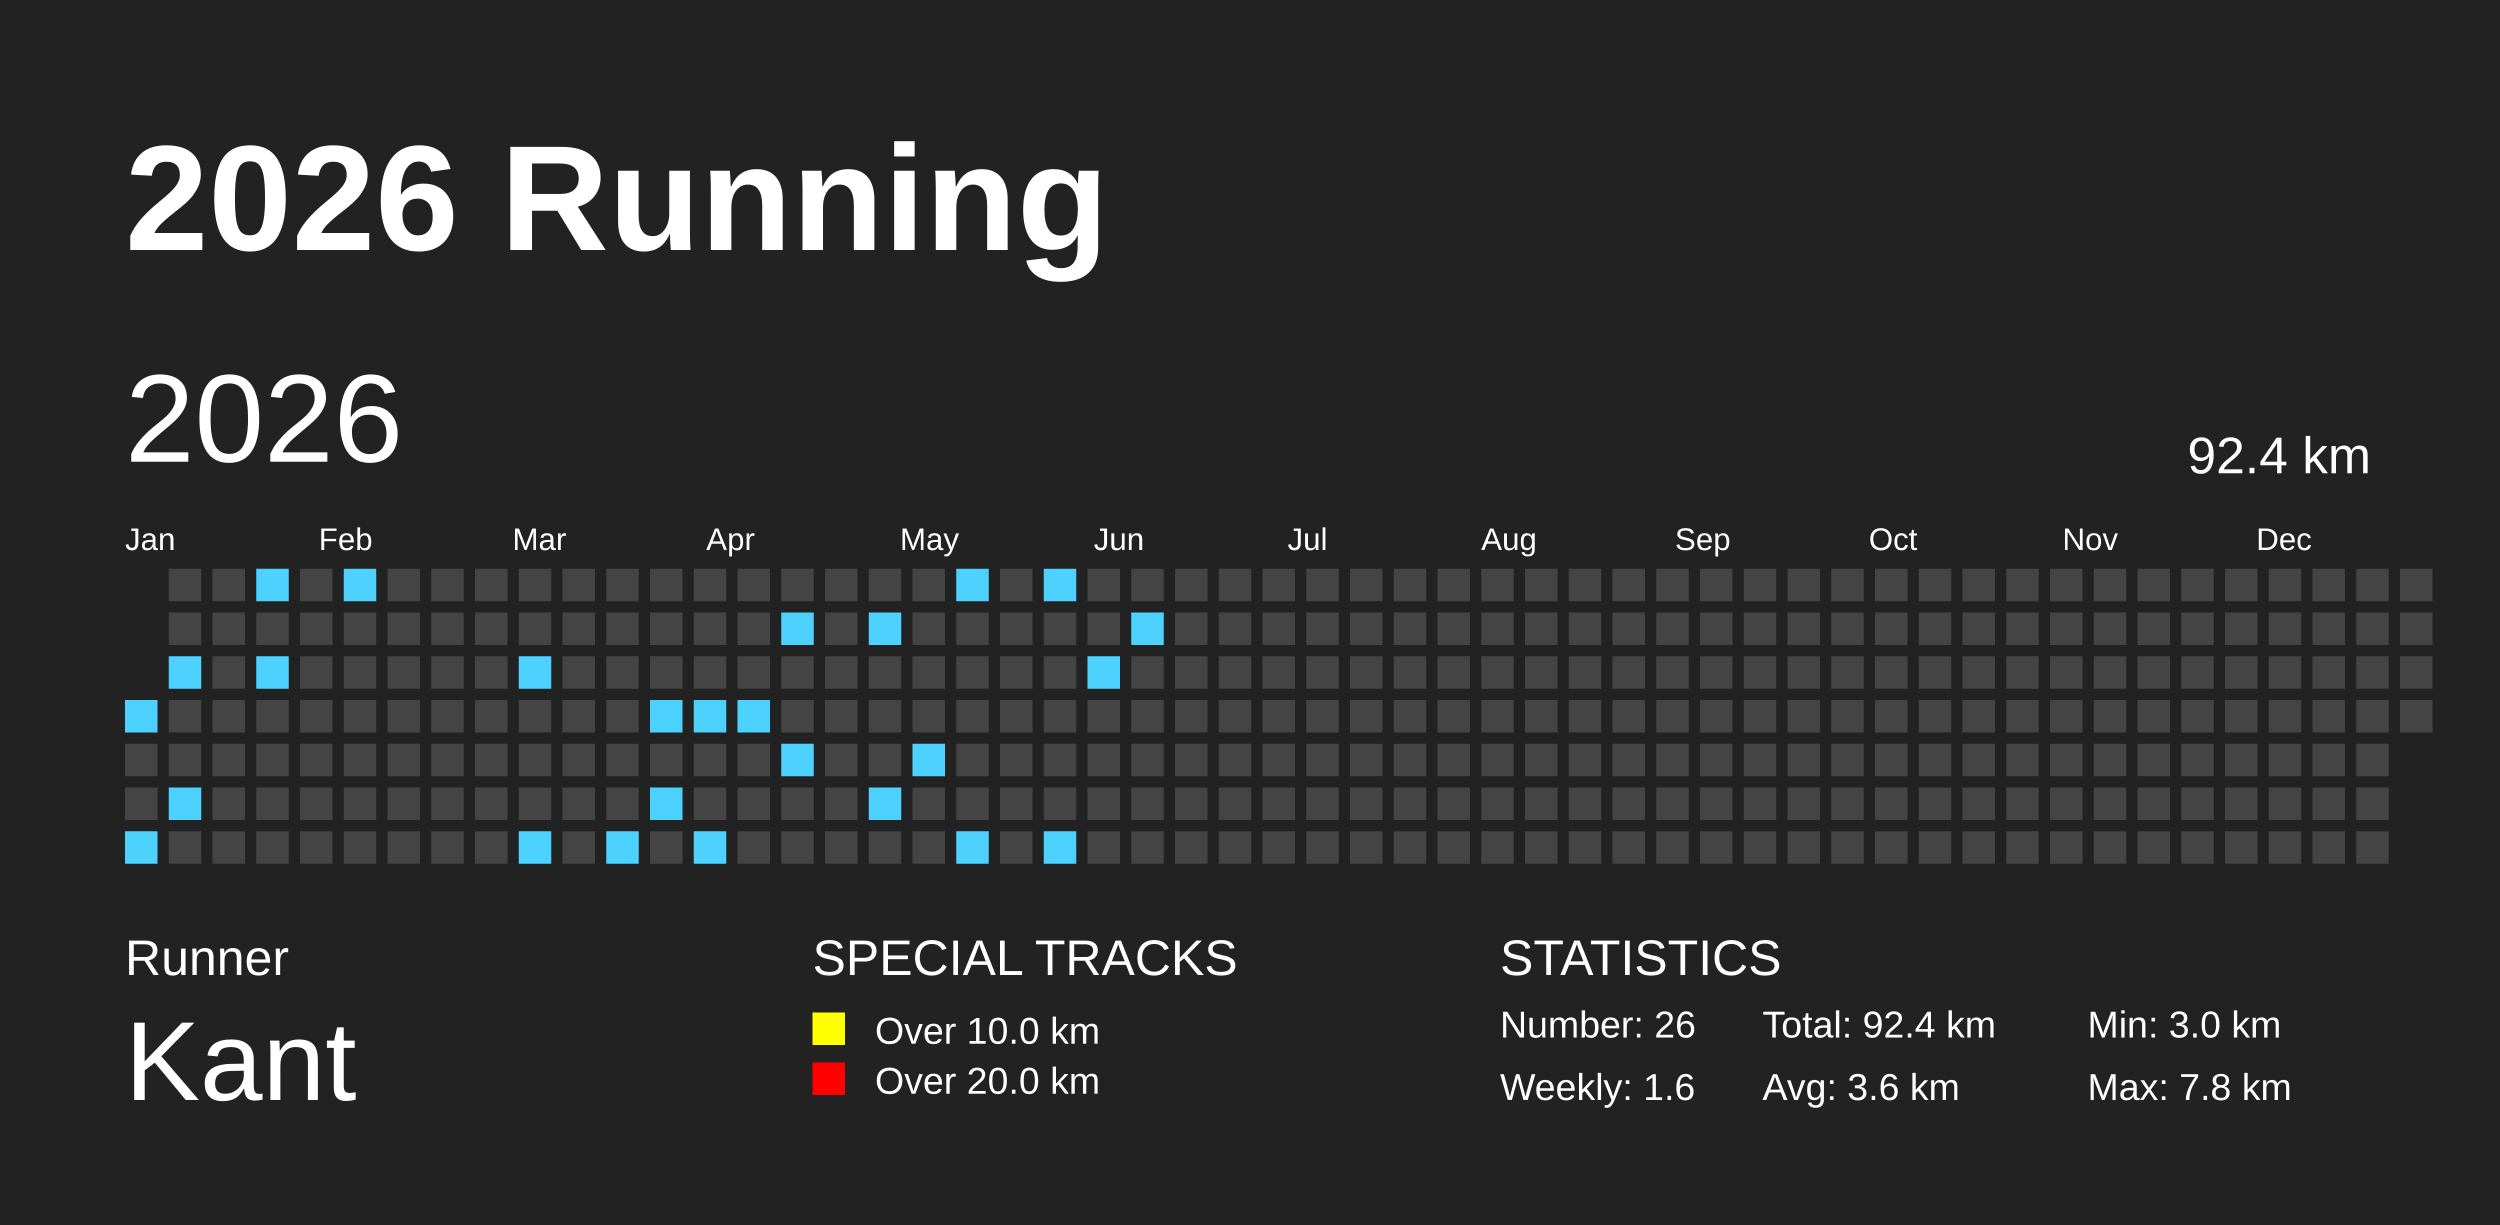
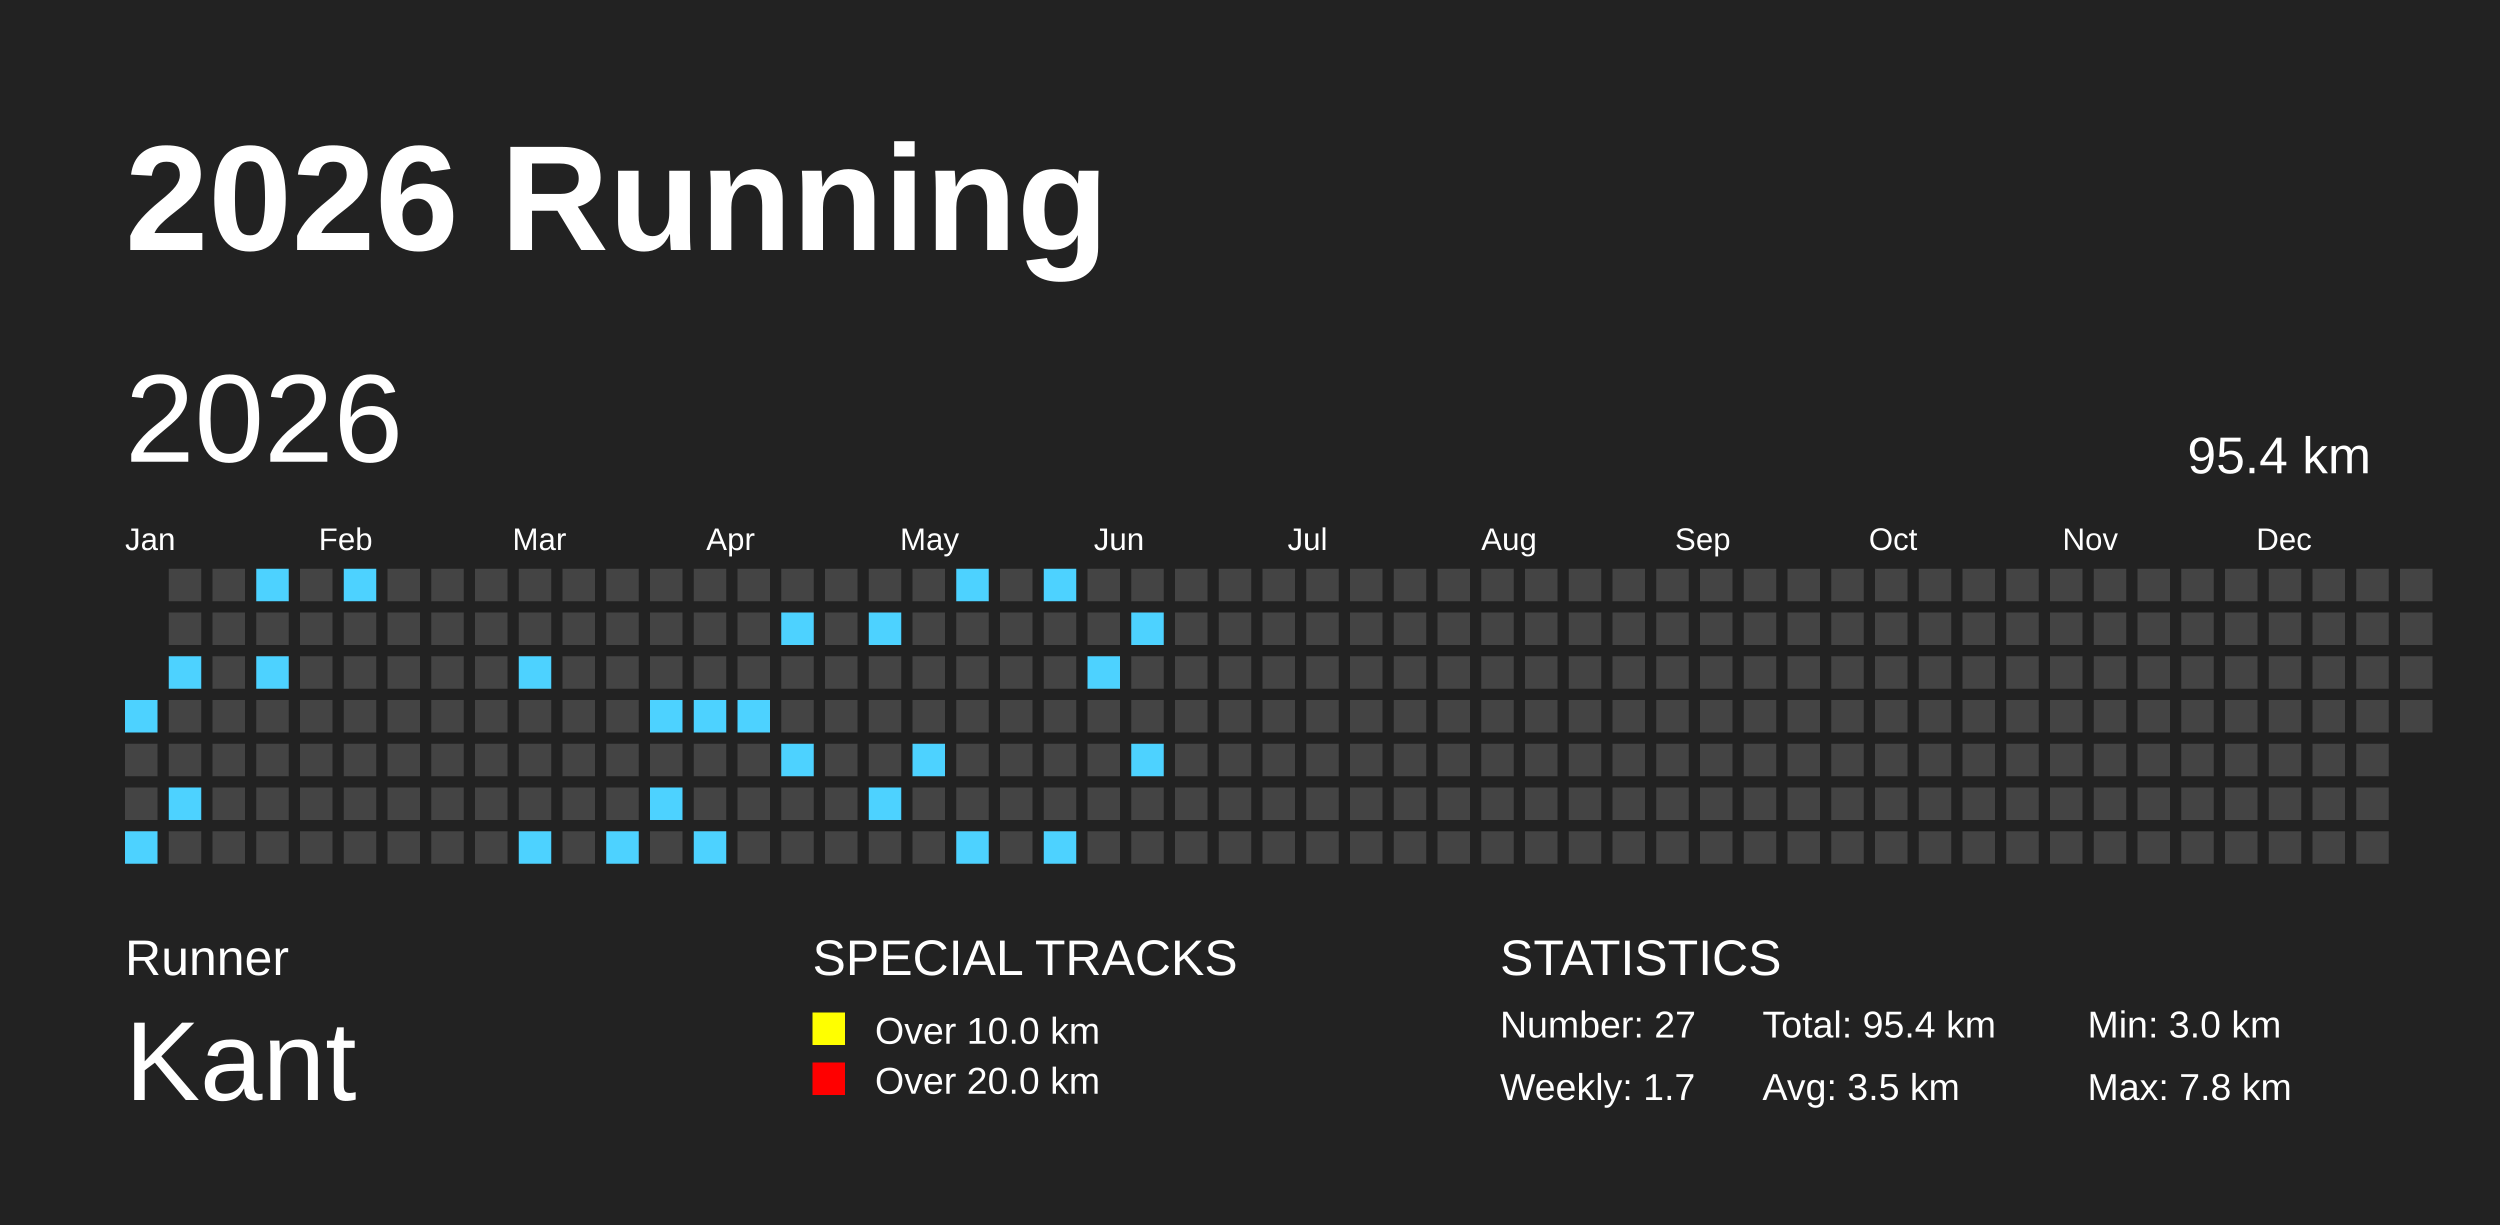
<svg xmlns="http://www.w3.org/2000/svg" baseProfile="full" height="98mm" version="1.1" viewBox="0,0,200,98" width="200mm">
  <defs />
  <rect fill="#222222" height="98" width="200" x="0" y="0" />
  <text fill="#FFFFFF" style="font-size:12px; font-family:Arial; font-weight:bold;" x="10" y="20">2026 Running</text>
  <text fill="#FFFFFF" style="font-size:4px; font-family:Arial" x="10" y="78">Runner</text>
  <text fill="#FFFFFF" style="font-size:9px; font-family:Arial" x="10" y="88">Kant</text>
  <text fill="#FFFFFF" style="font-size:4px; font-family:Arial" x="65" y="78">SPECIAL TRACKS</text>
  <rect fill="yellow" height="2.6" width="2.6" x="65" y="81" />
  <text fill="#FFFFFF" style="font-size:3px; font-family:Arial" x="70" y="83.5">Over 10.0 km</text>
  <rect fill="red" height="2.6" width="2.6" x="65" y="85" />
  <text fill="#FFFFFF" style="font-size:3px; font-family:Arial" x="70" y="87.5">Over 20.0 km</text>
  <text fill="#FFFFFF" style="font-size:4px; font-family:Arial" x="120" y="78">STATISTICS</text>
-   <text fill="#FFFFFF" style="font-size:3px; font-family:Arial" x="120" y="83">Number: 26</text>
-   <text fill="#FFFFFF" style="font-size:3px; font-family:Arial" x="120" y="88">Weekly: 1.6</text>
-   <text fill="#FFFFFF" style="font-size:3px; font-family:Arial" x="141" y="83">Total: 92.4 km</text>
-   <text fill="#FFFFFF" style="font-size:3px; font-family:Arial" x="141" y="88">Avg: 3.6 km</text>
+   <text fill="#FFFFFF" style="font-size:3px; font-family:Arial" x="120" y="83">Number: 27</text>
+   <text fill="#FFFFFF" style="font-size:3px; font-family:Arial" x="120" y="88">Weekly: 1.7</text>
+   <text fill="#FFFFFF" style="font-size:3px; font-family:Arial" x="141" y="83">Total: 95.4 km</text>
+   <text fill="#FFFFFF" style="font-size:3px; font-family:Arial" x="141" y="88">Avg: 3.5 km</text>
  <text fill="#FFFFFF" style="font-size:3px; font-family:Arial" x="167" y="83">Min: 3.0 km</text>
  <text fill="#FFFFFF" style="font-size:3px; font-family:Arial" x="167" y="88">Max: 7.8 km</text>
  <text dominant-baseline="hanging" fill="#FFFFFF" style="font-size:10.0px; font-family:Arial;" x="10" y="30">2026</text>
-   <text dominant-baseline="hanging" fill="#FFFFFF" style="font-size:4.125px; font-family:Arial;" x="175" y="35">92.4 km</text>
+   <text dominant-baseline="hanging" fill="#FFFFFF" style="font-size:4.125px; font-family:Arial;" x="175" y="35">95.4 km</text>
  <text fill="#FFFFFF" style="font-size:2.5px; font-family:Arial" x="10.0" y="44">Jan</text>
  <text fill="#FFFFFF" style="font-size:2.5px; font-family:Arial" x="25.5" y="44">Feb</text>
  <text fill="#FFFFFF" style="font-size:2.5px; font-family:Arial" x="41.0" y="44">Mar</text>
  <text fill="#FFFFFF" style="font-size:2.5px; font-family:Arial" x="56.5" y="44">Apr</text>
  <text fill="#FFFFFF" style="font-size:2.5px; font-family:Arial" x="72.0" y="44">May</text>
  <text fill="#FFFFFF" style="font-size:2.5px; font-family:Arial" x="87.5" y="44">Jun</text>
  <text fill="#FFFFFF" style="font-size:2.5px; font-family:Arial" x="103.0" y="44">Jul</text>
  <text fill="#FFFFFF" style="font-size:2.5px; font-family:Arial" x="118.5" y="44">Aug</text>
  <text fill="#FFFFFF" style="font-size:2.5px; font-family:Arial" x="134.0" y="44">Sep</text>
  <text fill="#FFFFFF" style="font-size:2.5px; font-family:Arial" x="149.5" y="44">Oct</text>
  <text fill="#FFFFFF" style="font-size:2.5px; font-family:Arial" x="165.0" y="44">Nov</text>
  <text fill="#FFFFFF" style="font-size:2.5px; font-family:Arial" x="180.5" y="44">Dec</text>
  <rect fill="#4DD2FF" height="2.6" width="2.6" x="10.0" y="56.0" />
  <rect fill="#444444" height="2.6" width="2.6" x="10.0" y="59.5" />
  <rect fill="#444444" height="2.6" width="2.6" x="10.0" y="63.0" />
  <rect fill="#4DD2FF" height="2.6" width="2.6" x="10.0" y="66.5" />
  <rect fill="#444444" height="2.6" width="2.6" x="13.5" y="45.5" />
  <rect fill="#444444" height="2.6" width="2.6" x="13.5" y="49.0" />
  <rect fill="#4DD2FF" height="2.6" width="2.6" x="13.5" y="52.5" />
  <rect fill="#444444" height="2.6" width="2.6" x="13.5" y="56.0" />
  <rect fill="#444444" height="2.6" width="2.6" x="13.5" y="59.5" />
  <rect fill="#4DD2FF" height="2.6" width="2.6" x="13.5" y="63.0" />
  <rect fill="#444444" height="2.6" width="2.6" x="13.5" y="66.5" />
  <rect fill="#444444" height="2.6" width="2.6" x="17.0" y="45.5" />
  <rect fill="#444444" height="2.6" width="2.6" x="17.0" y="49.0" />
  <rect fill="#444444" height="2.6" width="2.6" x="17.0" y="52.5" />
  <rect fill="#444444" height="2.6" width="2.6" x="17.0" y="56.0" />
  <rect fill="#444444" height="2.6" width="2.6" x="17.0" y="59.5" />
  <rect fill="#444444" height="2.6" width="2.6" x="17.0" y="63.0" />
  <rect fill="#444444" height="2.6" width="2.6" x="17.0" y="66.5" />
  <rect fill="#4DD2FF" height="2.6" width="2.6" x="20.5" y="45.5" />
  <rect fill="#444444" height="2.6" width="2.6" x="20.5" y="49.0" />
  <rect fill="#4DD2FF" height="2.6" width="2.6" x="20.5" y="52.5" />
  <rect fill="#444444" height="2.6" width="2.6" x="20.5" y="56.0" />
  <rect fill="#444444" height="2.6" width="2.6" x="20.5" y="59.5" />
  <rect fill="#444444" height="2.6" width="2.6" x="20.5" y="63.0" />
  <rect fill="#444444" height="2.6" width="2.6" x="20.5" y="66.5" />
  <rect fill="#444444" height="2.6" width="2.6" x="24.0" y="45.5" />
  <rect fill="#444444" height="2.6" width="2.6" x="24.0" y="49.0" />
  <rect fill="#444444" height="2.6" width="2.6" x="24.0" y="52.5" />
  <rect fill="#444444" height="2.6" width="2.6" x="24.0" y="56.0" />
  <rect fill="#444444" height="2.6" width="2.6" x="24.0" y="59.5" />
  <rect fill="#444444" height="2.6" width="2.6" x="24.0" y="63.0" />
  <rect fill="#444444" height="2.6" width="2.6" x="24.0" y="66.5" />
  <rect fill="#4DD2FF" height="2.6" width="2.6" x="27.5" y="45.5" />
  <rect fill="#444444" height="2.6" width="2.6" x="27.5" y="49.0" />
  <rect fill="#444444" height="2.6" width="2.6" x="27.5" y="52.5" />
  <rect fill="#444444" height="2.6" width="2.6" x="27.5" y="56.0" />
  <rect fill="#444444" height="2.6" width="2.6" x="27.5" y="59.5" />
  <rect fill="#444444" height="2.6" width="2.6" x="27.5" y="63.0" />
  <rect fill="#444444" height="2.6" width="2.6" x="27.5" y="66.5" />
  <rect fill="#444444" height="2.6" width="2.6" x="31.0" y="45.5" />
  <rect fill="#444444" height="2.6" width="2.6" x="31.0" y="49.0" />
  <rect fill="#444444" height="2.6" width="2.6" x="31.0" y="52.5" />
  <rect fill="#444444" height="2.6" width="2.6" x="31.0" y="56.0" />
  <rect fill="#444444" height="2.6" width="2.6" x="31.0" y="59.5" />
  <rect fill="#444444" height="2.6" width="2.6" x="31.0" y="63.0" />
  <rect fill="#444444" height="2.6" width="2.6" x="31.0" y="66.5" />
  <rect fill="#444444" height="2.6" width="2.6" x="34.5" y="45.5" />
  <rect fill="#444444" height="2.6" width="2.6" x="34.5" y="49.0" />
  <rect fill="#444444" height="2.6" width="2.6" x="34.5" y="52.5" />
  <rect fill="#444444" height="2.6" width="2.6" x="34.5" y="56.0" />
  <rect fill="#444444" height="2.6" width="2.6" x="34.5" y="59.5" />
  <rect fill="#444444" height="2.6" width="2.6" x="34.5" y="63.0" />
  <rect fill="#444444" height="2.6" width="2.6" x="34.5" y="66.5" />
  <rect fill="#444444" height="2.6" width="2.6" x="38.0" y="45.5" />
  <rect fill="#444444" height="2.6" width="2.6" x="38.0" y="49.0" />
  <rect fill="#444444" height="2.6" width="2.6" x="38.0" y="52.5" />
  <rect fill="#444444" height="2.6" width="2.6" x="38.0" y="56.0" />
  <rect fill="#444444" height="2.6" width="2.6" x="38.0" y="59.5" />
  <rect fill="#444444" height="2.6" width="2.6" x="38.0" y="63.0" />
  <rect fill="#444444" height="2.6" width="2.6" x="38.0" y="66.5" />
  <rect fill="#444444" height="2.6" width="2.6" x="41.5" y="45.5" />
  <rect fill="#444444" height="2.6" width="2.6" x="41.5" y="49.0" />
  <rect fill="#4DD2FF" height="2.6" width="2.6" x="41.5" y="52.5" />
  <rect fill="#444444" height="2.6" width="2.6" x="41.5" y="56.0" />
  <rect fill="#444444" height="2.6" width="2.6" x="41.5" y="59.5" />
  <rect fill="#444444" height="2.6" width="2.6" x="41.5" y="63.0" />
  <rect fill="#4DD2FF" height="2.6" width="2.6" x="41.5" y="66.5" />
  <rect fill="#444444" height="2.6" width="2.6" x="45.0" y="45.5" />
  <rect fill="#444444" height="2.6" width="2.6" x="45.0" y="49.0" />
  <rect fill="#444444" height="2.6" width="2.6" x="45.0" y="52.5" />
  <rect fill="#444444" height="2.6" width="2.6" x="45.0" y="56.0" />
  <rect fill="#444444" height="2.6" width="2.6" x="45.0" y="59.5" />
  <rect fill="#444444" height="2.6" width="2.6" x="45.0" y="63.0" />
  <rect fill="#444444" height="2.6" width="2.6" x="45.0" y="66.5" />
  <rect fill="#444444" height="2.6" width="2.6" x="48.5" y="45.5" />
  <rect fill="#444444" height="2.6" width="2.6" x="48.5" y="49.0" />
  <rect fill="#444444" height="2.6" width="2.6" x="48.5" y="52.5" />
  <rect fill="#444444" height="2.6" width="2.6" x="48.5" y="56.0" />
  <rect fill="#444444" height="2.6" width="2.6" x="48.5" y="59.5" />
  <rect fill="#444444" height="2.6" width="2.6" x="48.5" y="63.0" />
  <rect fill="#4DD2FF" height="2.6" width="2.6" x="48.5" y="66.5" />
  <rect fill="#444444" height="2.6" width="2.6" x="52.0" y="45.5" />
  <rect fill="#444444" height="2.6" width="2.6" x="52.0" y="49.0" />
  <rect fill="#444444" height="2.6" width="2.6" x="52.0" y="52.5" />
  <rect fill="#4DD2FF" height="2.6" width="2.6" x="52.0" y="56.0" />
  <rect fill="#444444" height="2.6" width="2.6" x="52.0" y="59.5" />
  <rect fill="#4DD2FF" height="2.6" width="2.6" x="52.0" y="63.0" />
  <rect fill="#444444" height="2.6" width="2.6" x="52.0" y="66.5" />
  <rect fill="#444444" height="2.6" width="2.6" x="55.5" y="45.5" />
  <rect fill="#444444" height="2.6" width="2.6" x="55.5" y="49.0" />
  <rect fill="#444444" height="2.6" width="2.6" x="55.5" y="52.5" />
  <rect fill="#4DD2FF" height="2.6" width="2.6" x="55.5" y="56.0" />
  <rect fill="#444444" height="2.6" width="2.6" x="55.5" y="59.5" />
  <rect fill="#444444" height="2.6" width="2.6" x="55.5" y="63.0" />
  <rect fill="#4DD2FF" height="2.6" width="2.6" x="55.5" y="66.5" />
  <rect fill="#444444" height="2.6" width="2.6" x="59.0" y="45.5" />
  <rect fill="#444444" height="2.6" width="2.6" x="59.0" y="49.0" />
  <rect fill="#444444" height="2.6" width="2.6" x="59.0" y="52.5" />
  <rect fill="#4DD2FF" height="2.6" width="2.6" x="59.0" y="56.0" />
  <rect fill="#444444" height="2.6" width="2.6" x="59.0" y="59.5" />
  <rect fill="#444444" height="2.6" width="2.6" x="59.0" y="63.0" />
  <rect fill="#444444" height="2.6" width="2.6" x="59.0" y="66.5" />
  <rect fill="#444444" height="2.6" width="2.6" x="62.5" y="45.5" />
  <rect fill="#4DD2FF" height="2.6" width="2.6" x="62.5" y="49.0" />
  <rect fill="#444444" height="2.6" width="2.6" x="62.5" y="52.5" />
  <rect fill="#444444" height="2.6" width="2.6" x="62.5" y="56.0" />
  <rect fill="#4DD2FF" height="2.6" width="2.6" x="62.5" y="59.5" />
  <rect fill="#444444" height="2.6" width="2.6" x="62.5" y="63.0" />
  <rect fill="#444444" height="2.6" width="2.6" x="62.5" y="66.5" />
  <rect fill="#444444" height="2.6" width="2.6" x="66.0" y="45.5" />
  <rect fill="#444444" height="2.6" width="2.6" x="66.0" y="49.0" />
  <rect fill="#444444" height="2.6" width="2.6" x="66.0" y="52.5" />
  <rect fill="#444444" height="2.6" width="2.6" x="66.0" y="56.0" />
  <rect fill="#444444" height="2.6" width="2.6" x="66.0" y="59.5" />
  <rect fill="#444444" height="2.6" width="2.6" x="66.0" y="63.0" />
  <rect fill="#444444" height="2.6" width="2.6" x="66.0" y="66.5" />
  <rect fill="#444444" height="2.6" width="2.6" x="69.5" y="45.5" />
  <rect fill="#4DD2FF" height="2.6" width="2.6" x="69.5" y="49.0" />
  <rect fill="#444444" height="2.6" width="2.6" x="69.5" y="52.5" />
  <rect fill="#444444" height="2.6" width="2.6" x="69.5" y="56.0" />
  <rect fill="#444444" height="2.6" width="2.6" x="69.5" y="59.5" />
  <rect fill="#4DD2FF" height="2.6" width="2.6" x="69.5" y="63.0" />
  <rect fill="#444444" height="2.6" width="2.6" x="69.5" y="66.5" />
  <rect fill="#444444" height="2.6" width="2.6" x="73.0" y="45.5" />
  <rect fill="#444444" height="2.6" width="2.6" x="73.0" y="49.0" />
  <rect fill="#444444" height="2.6" width="2.6" x="73.0" y="52.5" />
  <rect fill="#444444" height="2.6" width="2.6" x="73.0" y="56.0" />
  <rect fill="#4DD2FF" height="2.6" width="2.6" x="73.0" y="59.5" />
  <rect fill="#444444" height="2.6" width="2.6" x="73.0" y="63.0" />
  <rect fill="#444444" height="2.6" width="2.6" x="73.0" y="66.5" />
  <rect fill="#4DD2FF" height="2.6" width="2.6" x="76.5" y="45.5" />
  <rect fill="#444444" height="2.6" width="2.6" x="76.5" y="49.0" />
  <rect fill="#444444" height="2.6" width="2.6" x="76.5" y="52.5" />
  <rect fill="#444444" height="2.6" width="2.6" x="76.5" y="56.0" />
  <rect fill="#444444" height="2.6" width="2.6" x="76.5" y="59.5" />
  <rect fill="#444444" height="2.6" width="2.6" x="76.5" y="63.0" />
  <rect fill="#4DD2FF" height="2.6" width="2.6" x="76.5" y="66.5" />
  <rect fill="#444444" height="2.6" width="2.6" x="80.0" y="45.5" />
  <rect fill="#444444" height="2.6" width="2.6" x="80.0" y="49.0" />
  <rect fill="#444444" height="2.6" width="2.6" x="80.0" y="52.5" />
  <rect fill="#444444" height="2.6" width="2.6" x="80.0" y="56.0" />
  <rect fill="#444444" height="2.6" width="2.6" x="80.0" y="59.5" />
  <rect fill="#444444" height="2.6" width="2.6" x="80.0" y="63.0" />
  <rect fill="#444444" height="2.6" width="2.6" x="80.0" y="66.5" />
  <rect fill="#4DD2FF" height="2.6" width="2.6" x="83.5" y="45.5" />
  <rect fill="#444444" height="2.6" width="2.6" x="83.5" y="49.0" />
  <rect fill="#444444" height="2.6" width="2.6" x="83.5" y="52.5" />
  <rect fill="#444444" height="2.6" width="2.6" x="83.5" y="56.0" />
  <rect fill="#444444" height="2.6" width="2.6" x="83.5" y="59.5" />
  <rect fill="#444444" height="2.6" width="2.6" x="83.5" y="63.0" />
  <rect fill="#4DD2FF" height="2.6" width="2.6" x="83.5" y="66.5" />
  <rect fill="#444444" height="2.6" width="2.6" x="87.0" y="45.5" />
  <rect fill="#444444" height="2.6" width="2.6" x="87.0" y="49.0" />
  <rect fill="#4DD2FF" height="2.6" width="2.6" x="87.0" y="52.5" />
  <rect fill="#444444" height="2.6" width="2.6" x="87.0" y="56.0" />
  <rect fill="#444444" height="2.6" width="2.6" x="87.0" y="59.5" />
  <rect fill="#444444" height="2.6" width="2.6" x="87.0" y="63.0" />
  <rect fill="#444444" height="2.6" width="2.6" x="87.0" y="66.5" />
  <rect fill="#444444" height="2.6" width="2.6" x="90.5" y="45.5" />
  <rect fill="#4DD2FF" height="2.6" width="2.6" x="90.5" y="49.0" />
  <rect fill="#444444" height="2.6" width="2.6" x="90.5" y="52.5" />
  <rect fill="#444444" height="2.6" width="2.6" x="90.5" y="56.0" />
-   <rect fill="#444444" height="2.6" width="2.6" x="90.5" y="59.5" />
+   <rect fill="#4DD2FF" height="2.6" width="2.6" x="90.5" y="59.5" />
  <rect fill="#444444" height="2.6" width="2.6" x="90.5" y="63.0" />
  <rect fill="#444444" height="2.6" width="2.6" x="90.5" y="66.5" />
  <rect fill="#444444" height="2.6" width="2.6" x="94.0" y="45.5" />
  <rect fill="#444444" height="2.6" width="2.6" x="94.0" y="49.0" />
  <rect fill="#444444" height="2.6" width="2.6" x="94.0" y="52.5" />
  <rect fill="#444444" height="2.6" width="2.6" x="94.0" y="56.0" />
  <rect fill="#444444" height="2.6" width="2.6" x="94.0" y="59.5" />
  <rect fill="#444444" height="2.6" width="2.6" x="94.0" y="63.0" />
  <rect fill="#444444" height="2.6" width="2.6" x="94.0" y="66.5" />
  <rect fill="#444444" height="2.6" width="2.6" x="97.5" y="45.5" />
  <rect fill="#444444" height="2.6" width="2.6" x="97.5" y="49.0" />
  <rect fill="#444444" height="2.6" width="2.6" x="97.5" y="52.5" />
  <rect fill="#444444" height="2.6" width="2.6" x="97.5" y="56.0" />
  <rect fill="#444444" height="2.6" width="2.6" x="97.5" y="59.5" />
  <rect fill="#444444" height="2.6" width="2.6" x="97.5" y="63.0" />
  <rect fill="#444444" height="2.6" width="2.6" x="97.5" y="66.5" />
  <rect fill="#444444" height="2.6" width="2.6" x="101.0" y="45.5" />
  <rect fill="#444444" height="2.6" width="2.6" x="101.0" y="49.0" />
  <rect fill="#444444" height="2.6" width="2.6" x="101.0" y="52.5" />
  <rect fill="#444444" height="2.6" width="2.6" x="101.0" y="56.0" />
  <rect fill="#444444" height="2.6" width="2.6" x="101.0" y="59.5" />
  <rect fill="#444444" height="2.6" width="2.6" x="101.0" y="63.0" />
  <rect fill="#444444" height="2.6" width="2.6" x="101.0" y="66.5" />
  <rect fill="#444444" height="2.6" width="2.6" x="104.5" y="45.5" />
  <rect fill="#444444" height="2.6" width="2.6" x="104.5" y="49.0" />
  <rect fill="#444444" height="2.6" width="2.6" x="104.5" y="52.5" />
  <rect fill="#444444" height="2.6" width="2.6" x="104.5" y="56.0" />
  <rect fill="#444444" height="2.6" width="2.6" x="104.5" y="59.5" />
  <rect fill="#444444" height="2.6" width="2.6" x="104.5" y="63.0" />
  <rect fill="#444444" height="2.6" width="2.6" x="104.5" y="66.5" />
  <rect fill="#444444" height="2.6" width="2.6" x="108.0" y="45.5" />
  <rect fill="#444444" height="2.6" width="2.6" x="108.0" y="49.0" />
  <rect fill="#444444" height="2.6" width="2.6" x="108.0" y="52.5" />
  <rect fill="#444444" height="2.6" width="2.6" x="108.0" y="56.0" />
  <rect fill="#444444" height="2.6" width="2.6" x="108.0" y="59.5" />
  <rect fill="#444444" height="2.6" width="2.6" x="108.0" y="63.0" />
  <rect fill="#444444" height="2.6" width="2.6" x="108.0" y="66.5" />
  <rect fill="#444444" height="2.6" width="2.6" x="111.5" y="45.5" />
  <rect fill="#444444" height="2.6" width="2.6" x="111.5" y="49.0" />
  <rect fill="#444444" height="2.6" width="2.6" x="111.5" y="52.5" />
  <rect fill="#444444" height="2.6" width="2.6" x="111.5" y="56.0" />
  <rect fill="#444444" height="2.6" width="2.6" x="111.5" y="59.5" />
  <rect fill="#444444" height="2.6" width="2.6" x="111.5" y="63.0" />
  <rect fill="#444444" height="2.6" width="2.6" x="111.5" y="66.5" />
  <rect fill="#444444" height="2.6" width="2.6" x="115.0" y="45.5" />
  <rect fill="#444444" height="2.6" width="2.6" x="115.0" y="49.0" />
  <rect fill="#444444" height="2.6" width="2.6" x="115.0" y="52.5" />
  <rect fill="#444444" height="2.6" width="2.6" x="115.0" y="56.0" />
  <rect fill="#444444" height="2.6" width="2.6" x="115.0" y="59.5" />
  <rect fill="#444444" height="2.6" width="2.6" x="115.0" y="63.0" />
  <rect fill="#444444" height="2.6" width="2.6" x="115.0" y="66.5" />
  <rect fill="#444444" height="2.6" width="2.6" x="118.5" y="45.5" />
  <rect fill="#444444" height="2.6" width="2.6" x="118.5" y="49.0" />
  <rect fill="#444444" height="2.6" width="2.6" x="118.5" y="52.5" />
  <rect fill="#444444" height="2.6" width="2.6" x="118.5" y="56.0" />
  <rect fill="#444444" height="2.6" width="2.6" x="118.5" y="59.5" />
  <rect fill="#444444" height="2.6" width="2.6" x="118.5" y="63.0" />
  <rect fill="#444444" height="2.6" width="2.6" x="118.5" y="66.5" />
  <rect fill="#444444" height="2.6" width="2.6" x="122.0" y="45.5" />
  <rect fill="#444444" height="2.6" width="2.6" x="122.0" y="49.0" />
  <rect fill="#444444" height="2.6" width="2.6" x="122.0" y="52.5" />
  <rect fill="#444444" height="2.6" width="2.6" x="122.0" y="56.0" />
  <rect fill="#444444" height="2.6" width="2.6" x="122.0" y="59.5" />
  <rect fill="#444444" height="2.6" width="2.6" x="122.0" y="63.0" />
  <rect fill="#444444" height="2.6" width="2.6" x="122.0" y="66.5" />
  <rect fill="#444444" height="2.6" width="2.6" x="125.5" y="45.5" />
  <rect fill="#444444" height="2.6" width="2.6" x="125.5" y="49.0" />
  <rect fill="#444444" height="2.6" width="2.6" x="125.5" y="52.5" />
  <rect fill="#444444" height="2.6" width="2.6" x="125.5" y="56.0" />
  <rect fill="#444444" height="2.6" width="2.6" x="125.5" y="59.5" />
  <rect fill="#444444" height="2.6" width="2.6" x="125.5" y="63.0" />
  <rect fill="#444444" height="2.6" width="2.6" x="125.5" y="66.5" />
  <rect fill="#444444" height="2.6" width="2.6" x="129.0" y="45.5" />
  <rect fill="#444444" height="2.6" width="2.6" x="129.0" y="49.0" />
  <rect fill="#444444" height="2.6" width="2.6" x="129.0" y="52.5" />
  <rect fill="#444444" height="2.6" width="2.6" x="129.0" y="56.0" />
  <rect fill="#444444" height="2.6" width="2.6" x="129.0" y="59.5" />
  <rect fill="#444444" height="2.6" width="2.6" x="129.0" y="63.0" />
  <rect fill="#444444" height="2.6" width="2.6" x="129.0" y="66.5" />
  <rect fill="#444444" height="2.6" width="2.6" x="132.5" y="45.5" />
  <rect fill="#444444" height="2.6" width="2.6" x="132.5" y="49.0" />
  <rect fill="#444444" height="2.6" width="2.6" x="132.5" y="52.5" />
  <rect fill="#444444" height="2.6" width="2.6" x="132.5" y="56.0" />
  <rect fill="#444444" height="2.6" width="2.6" x="132.5" y="59.5" />
  <rect fill="#444444" height="2.6" width="2.6" x="132.5" y="63.0" />
  <rect fill="#444444" height="2.6" width="2.6" x="132.5" y="66.5" />
  <rect fill="#444444" height="2.6" width="2.6" x="136.0" y="45.5" />
  <rect fill="#444444" height="2.6" width="2.6" x="136.0" y="49.0" />
  <rect fill="#444444" height="2.6" width="2.6" x="136.0" y="52.5" />
  <rect fill="#444444" height="2.6" width="2.6" x="136.0" y="56.0" />
  <rect fill="#444444" height="2.6" width="2.6" x="136.0" y="59.5" />
  <rect fill="#444444" height="2.6" width="2.6" x="136.0" y="63.0" />
  <rect fill="#444444" height="2.6" width="2.6" x="136.0" y="66.5" />
  <rect fill="#444444" height="2.6" width="2.6" x="139.5" y="45.5" />
  <rect fill="#444444" height="2.6" width="2.6" x="139.5" y="49.0" />
  <rect fill="#444444" height="2.6" width="2.6" x="139.5" y="52.5" />
  <rect fill="#444444" height="2.6" width="2.6" x="139.5" y="56.0" />
  <rect fill="#444444" height="2.6" width="2.6" x="139.5" y="59.5" />
  <rect fill="#444444" height="2.6" width="2.6" x="139.5" y="63.0" />
  <rect fill="#444444" height="2.6" width="2.6" x="139.5" y="66.5" />
  <rect fill="#444444" height="2.6" width="2.6" x="143.0" y="45.5" />
  <rect fill="#444444" height="2.6" width="2.6" x="143.0" y="49.0" />
  <rect fill="#444444" height="2.6" width="2.6" x="143.0" y="52.5" />
  <rect fill="#444444" height="2.6" width="2.6" x="143.0" y="56.0" />
  <rect fill="#444444" height="2.6" width="2.6" x="143.0" y="59.5" />
  <rect fill="#444444" height="2.6" width="2.6" x="143.0" y="63.0" />
  <rect fill="#444444" height="2.6" width="2.6" x="143.0" y="66.5" />
  <rect fill="#444444" height="2.6" width="2.6" x="146.5" y="45.5" />
  <rect fill="#444444" height="2.6" width="2.6" x="146.5" y="49.0" />
  <rect fill="#444444" height="2.6" width="2.6" x="146.5" y="52.5" />
  <rect fill="#444444" height="2.6" width="2.6" x="146.5" y="56.0" />
  <rect fill="#444444" height="2.6" width="2.6" x="146.5" y="59.5" />
  <rect fill="#444444" height="2.6" width="2.6" x="146.5" y="63.0" />
  <rect fill="#444444" height="2.6" width="2.6" x="146.5" y="66.5" />
  <rect fill="#444444" height="2.6" width="2.6" x="150.0" y="45.5" />
  <rect fill="#444444" height="2.6" width="2.6" x="150.0" y="49.0" />
  <rect fill="#444444" height="2.6" width="2.6" x="150.0" y="52.5" />
  <rect fill="#444444" height="2.6" width="2.6" x="150.0" y="56.0" />
  <rect fill="#444444" height="2.6" width="2.6" x="150.0" y="59.5" />
  <rect fill="#444444" height="2.6" width="2.6" x="150.0" y="63.0" />
  <rect fill="#444444" height="2.6" width="2.6" x="150.0" y="66.5" />
  <rect fill="#444444" height="2.6" width="2.6" x="153.5" y="45.5" />
  <rect fill="#444444" height="2.6" width="2.6" x="153.5" y="49.0" />
  <rect fill="#444444" height="2.6" width="2.6" x="153.5" y="52.5" />
  <rect fill="#444444" height="2.6" width="2.6" x="153.5" y="56.0" />
  <rect fill="#444444" height="2.6" width="2.6" x="153.5" y="59.5" />
  <rect fill="#444444" height="2.6" width="2.6" x="153.5" y="63.0" />
  <rect fill="#444444" height="2.6" width="2.6" x="153.5" y="66.5" />
  <rect fill="#444444" height="2.6" width="2.6" x="157.0" y="45.5" />
  <rect fill="#444444" height="2.6" width="2.6" x="157.0" y="49.0" />
  <rect fill="#444444" height="2.6" width="2.6" x="157.0" y="52.5" />
  <rect fill="#444444" height="2.6" width="2.6" x="157.0" y="56.0" />
  <rect fill="#444444" height="2.6" width="2.6" x="157.0" y="59.5" />
  <rect fill="#444444" height="2.6" width="2.6" x="157.0" y="63.0" />
  <rect fill="#444444" height="2.6" width="2.6" x="157.0" y="66.5" />
  <rect fill="#444444" height="2.6" width="2.6" x="160.5" y="45.5" />
  <rect fill="#444444" height="2.6" width="2.6" x="160.5" y="49.0" />
  <rect fill="#444444" height="2.6" width="2.6" x="160.5" y="52.5" />
  <rect fill="#444444" height="2.6" width="2.6" x="160.5" y="56.0" />
  <rect fill="#444444" height="2.6" width="2.6" x="160.5" y="59.5" />
  <rect fill="#444444" height="2.6" width="2.6" x="160.5" y="63.0" />
  <rect fill="#444444" height="2.6" width="2.6" x="160.5" y="66.5" />
  <rect fill="#444444" height="2.6" width="2.6" x="164.0" y="45.5" />
  <rect fill="#444444" height="2.6" width="2.6" x="164.0" y="49.0" />
  <rect fill="#444444" height="2.6" width="2.6" x="164.0" y="52.5" />
  <rect fill="#444444" height="2.6" width="2.6" x="164.0" y="56.0" />
  <rect fill="#444444" height="2.6" width="2.6" x="164.0" y="59.5" />
  <rect fill="#444444" height="2.6" width="2.6" x="164.0" y="63.0" />
  <rect fill="#444444" height="2.6" width="2.6" x="164.0" y="66.5" />
  <rect fill="#444444" height="2.6" width="2.6" x="167.5" y="45.5" />
  <rect fill="#444444" height="2.6" width="2.6" x="167.5" y="49.0" />
  <rect fill="#444444" height="2.6" width="2.6" x="167.5" y="52.5" />
  <rect fill="#444444" height="2.6" width="2.6" x="167.5" y="56.0" />
  <rect fill="#444444" height="2.6" width="2.6" x="167.5" y="59.5" />
  <rect fill="#444444" height="2.6" width="2.6" x="167.5" y="63.0" />
  <rect fill="#444444" height="2.6" width="2.6" x="167.5" y="66.5" />
  <rect fill="#444444" height="2.6" width="2.6" x="171.0" y="45.5" />
  <rect fill="#444444" height="2.6" width="2.6" x="171.0" y="49.0" />
  <rect fill="#444444" height="2.6" width="2.6" x="171.0" y="52.5" />
  <rect fill="#444444" height="2.6" width="2.6" x="171.0" y="56.0" />
  <rect fill="#444444" height="2.6" width="2.6" x="171.0" y="59.5" />
  <rect fill="#444444" height="2.6" width="2.6" x="171.0" y="63.0" />
  <rect fill="#444444" height="2.6" width="2.6" x="171.0" y="66.5" />
  <rect fill="#444444" height="2.6" width="2.6" x="174.5" y="45.5" />
  <rect fill="#444444" height="2.6" width="2.6" x="174.5" y="49.0" />
  <rect fill="#444444" height="2.6" width="2.6" x="174.5" y="52.5" />
  <rect fill="#444444" height="2.6" width="2.6" x="174.5" y="56.0" />
  <rect fill="#444444" height="2.6" width="2.6" x="174.5" y="59.5" />
  <rect fill="#444444" height="2.6" width="2.6" x="174.5" y="63.0" />
  <rect fill="#444444" height="2.6" width="2.6" x="174.5" y="66.5" />
  <rect fill="#444444" height="2.6" width="2.6" x="178.0" y="45.5" />
  <rect fill="#444444" height="2.6" width="2.6" x="178.0" y="49.0" />
  <rect fill="#444444" height="2.6" width="2.6" x="178.0" y="52.5" />
  <rect fill="#444444" height="2.6" width="2.6" x="178.0" y="56.0" />
  <rect fill="#444444" height="2.6" width="2.6" x="178.0" y="59.5" />
  <rect fill="#444444" height="2.6" width="2.6" x="178.0" y="63.0" />
  <rect fill="#444444" height="2.6" width="2.6" x="178.0" y="66.5" />
  <rect fill="#444444" height="2.6" width="2.6" x="181.5" y="45.5" />
  <rect fill="#444444" height="2.6" width="2.6" x="181.5" y="49.0" />
  <rect fill="#444444" height="2.6" width="2.6" x="181.5" y="52.5" />
  <rect fill="#444444" height="2.6" width="2.6" x="181.5" y="56.0" />
  <rect fill="#444444" height="2.6" width="2.6" x="181.5" y="59.5" />
  <rect fill="#444444" height="2.6" width="2.6" x="181.5" y="63.0" />
  <rect fill="#444444" height="2.6" width="2.6" x="181.5" y="66.5" />
  <rect fill="#444444" height="2.6" width="2.6" x="185.0" y="45.5" />
  <rect fill="#444444" height="2.6" width="2.6" x="185.0" y="49.0" />
  <rect fill="#444444" height="2.6" width="2.6" x="185.0" y="52.5" />
  <rect fill="#444444" height="2.6" width="2.6" x="185.0" y="56.0" />
  <rect fill="#444444" height="2.6" width="2.6" x="185.0" y="59.5" />
  <rect fill="#444444" height="2.6" width="2.6" x="185.0" y="63.0" />
  <rect fill="#444444" height="2.6" width="2.6" x="185.0" y="66.5" />
  <rect fill="#444444" height="2.6" width="2.6" x="188.5" y="45.5" />
  <rect fill="#444444" height="2.6" width="2.6" x="188.5" y="49.0" />
  <rect fill="#444444" height="2.6" width="2.6" x="188.5" y="52.5" />
  <rect fill="#444444" height="2.6" width="2.6" x="188.5" y="56.0" />
  <rect fill="#444444" height="2.6" width="2.6" x="188.5" y="59.5" />
  <rect fill="#444444" height="2.6" width="2.6" x="188.5" y="63.0" />
  <rect fill="#444444" height="2.6" width="2.6" x="188.5" y="66.5" />
  <rect fill="#444444" height="2.6" width="2.6" x="192.0" y="45.5" />
  <rect fill="#444444" height="2.6" width="2.6" x="192.0" y="49.0" />
  <rect fill="#444444" height="2.6" width="2.6" x="192.0" y="52.5" />
  <rect fill="#444444" height="2.6" width="2.6" x="192.0" y="56.0" />
</svg>
